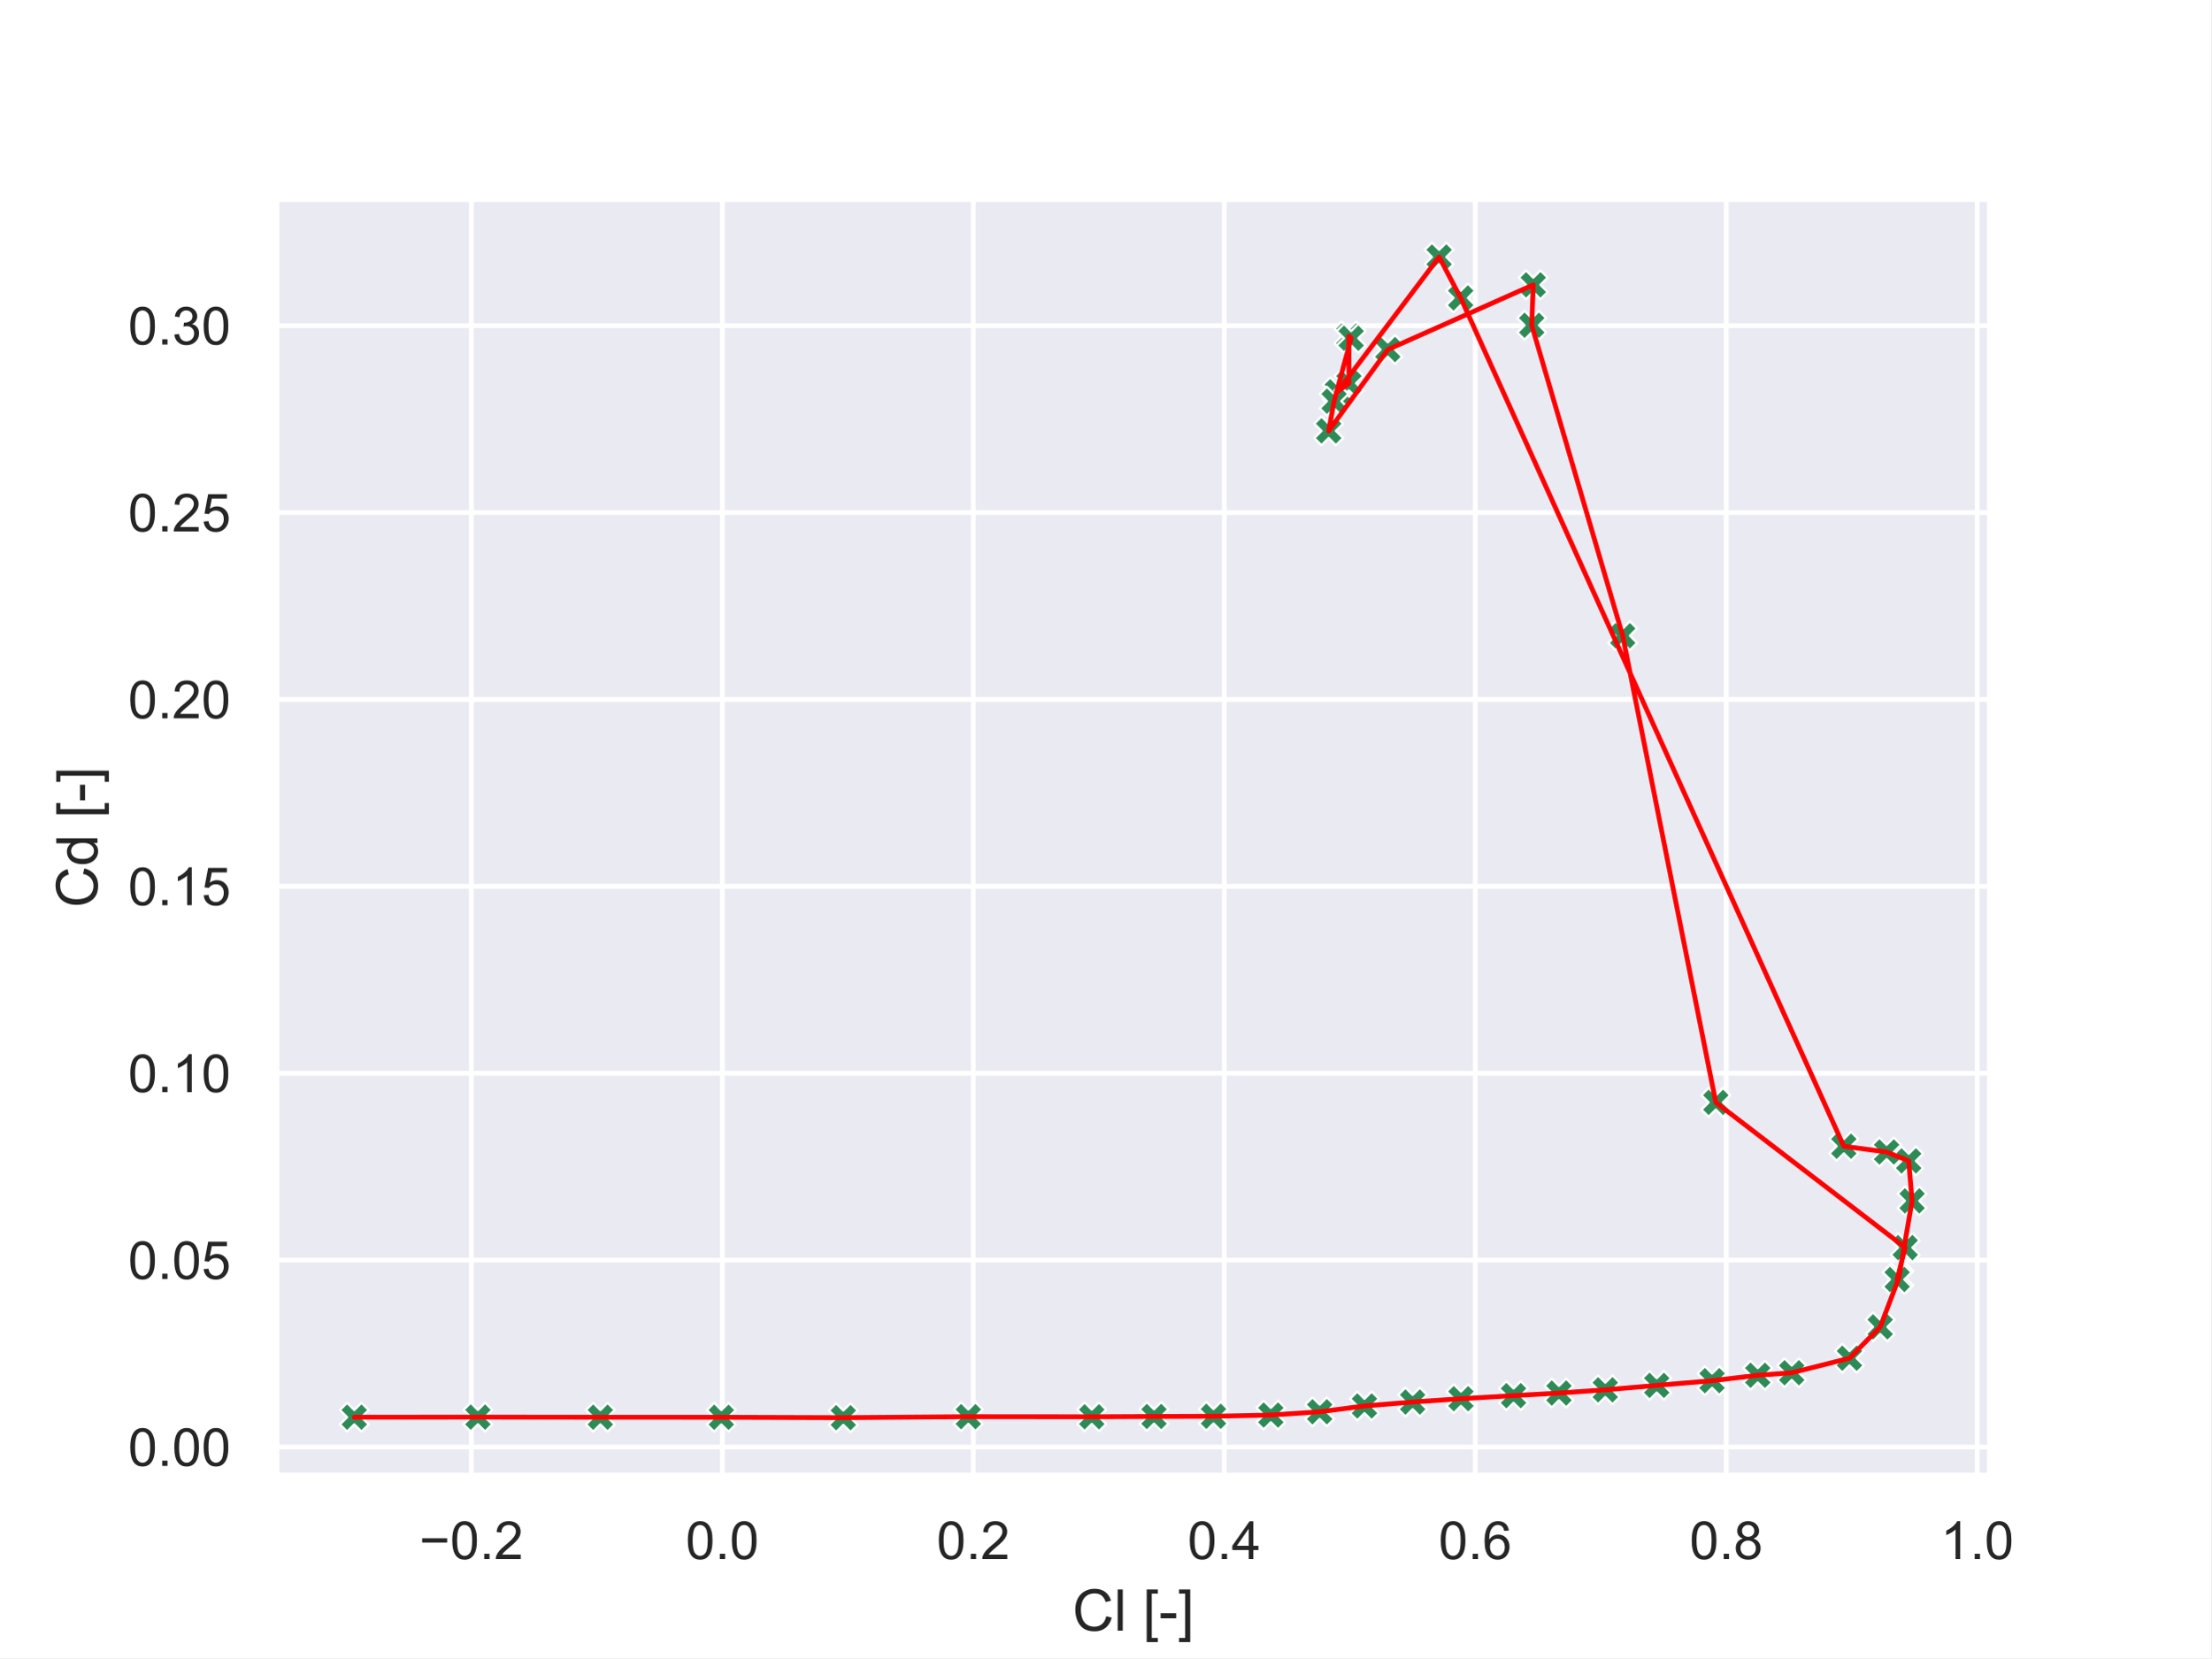
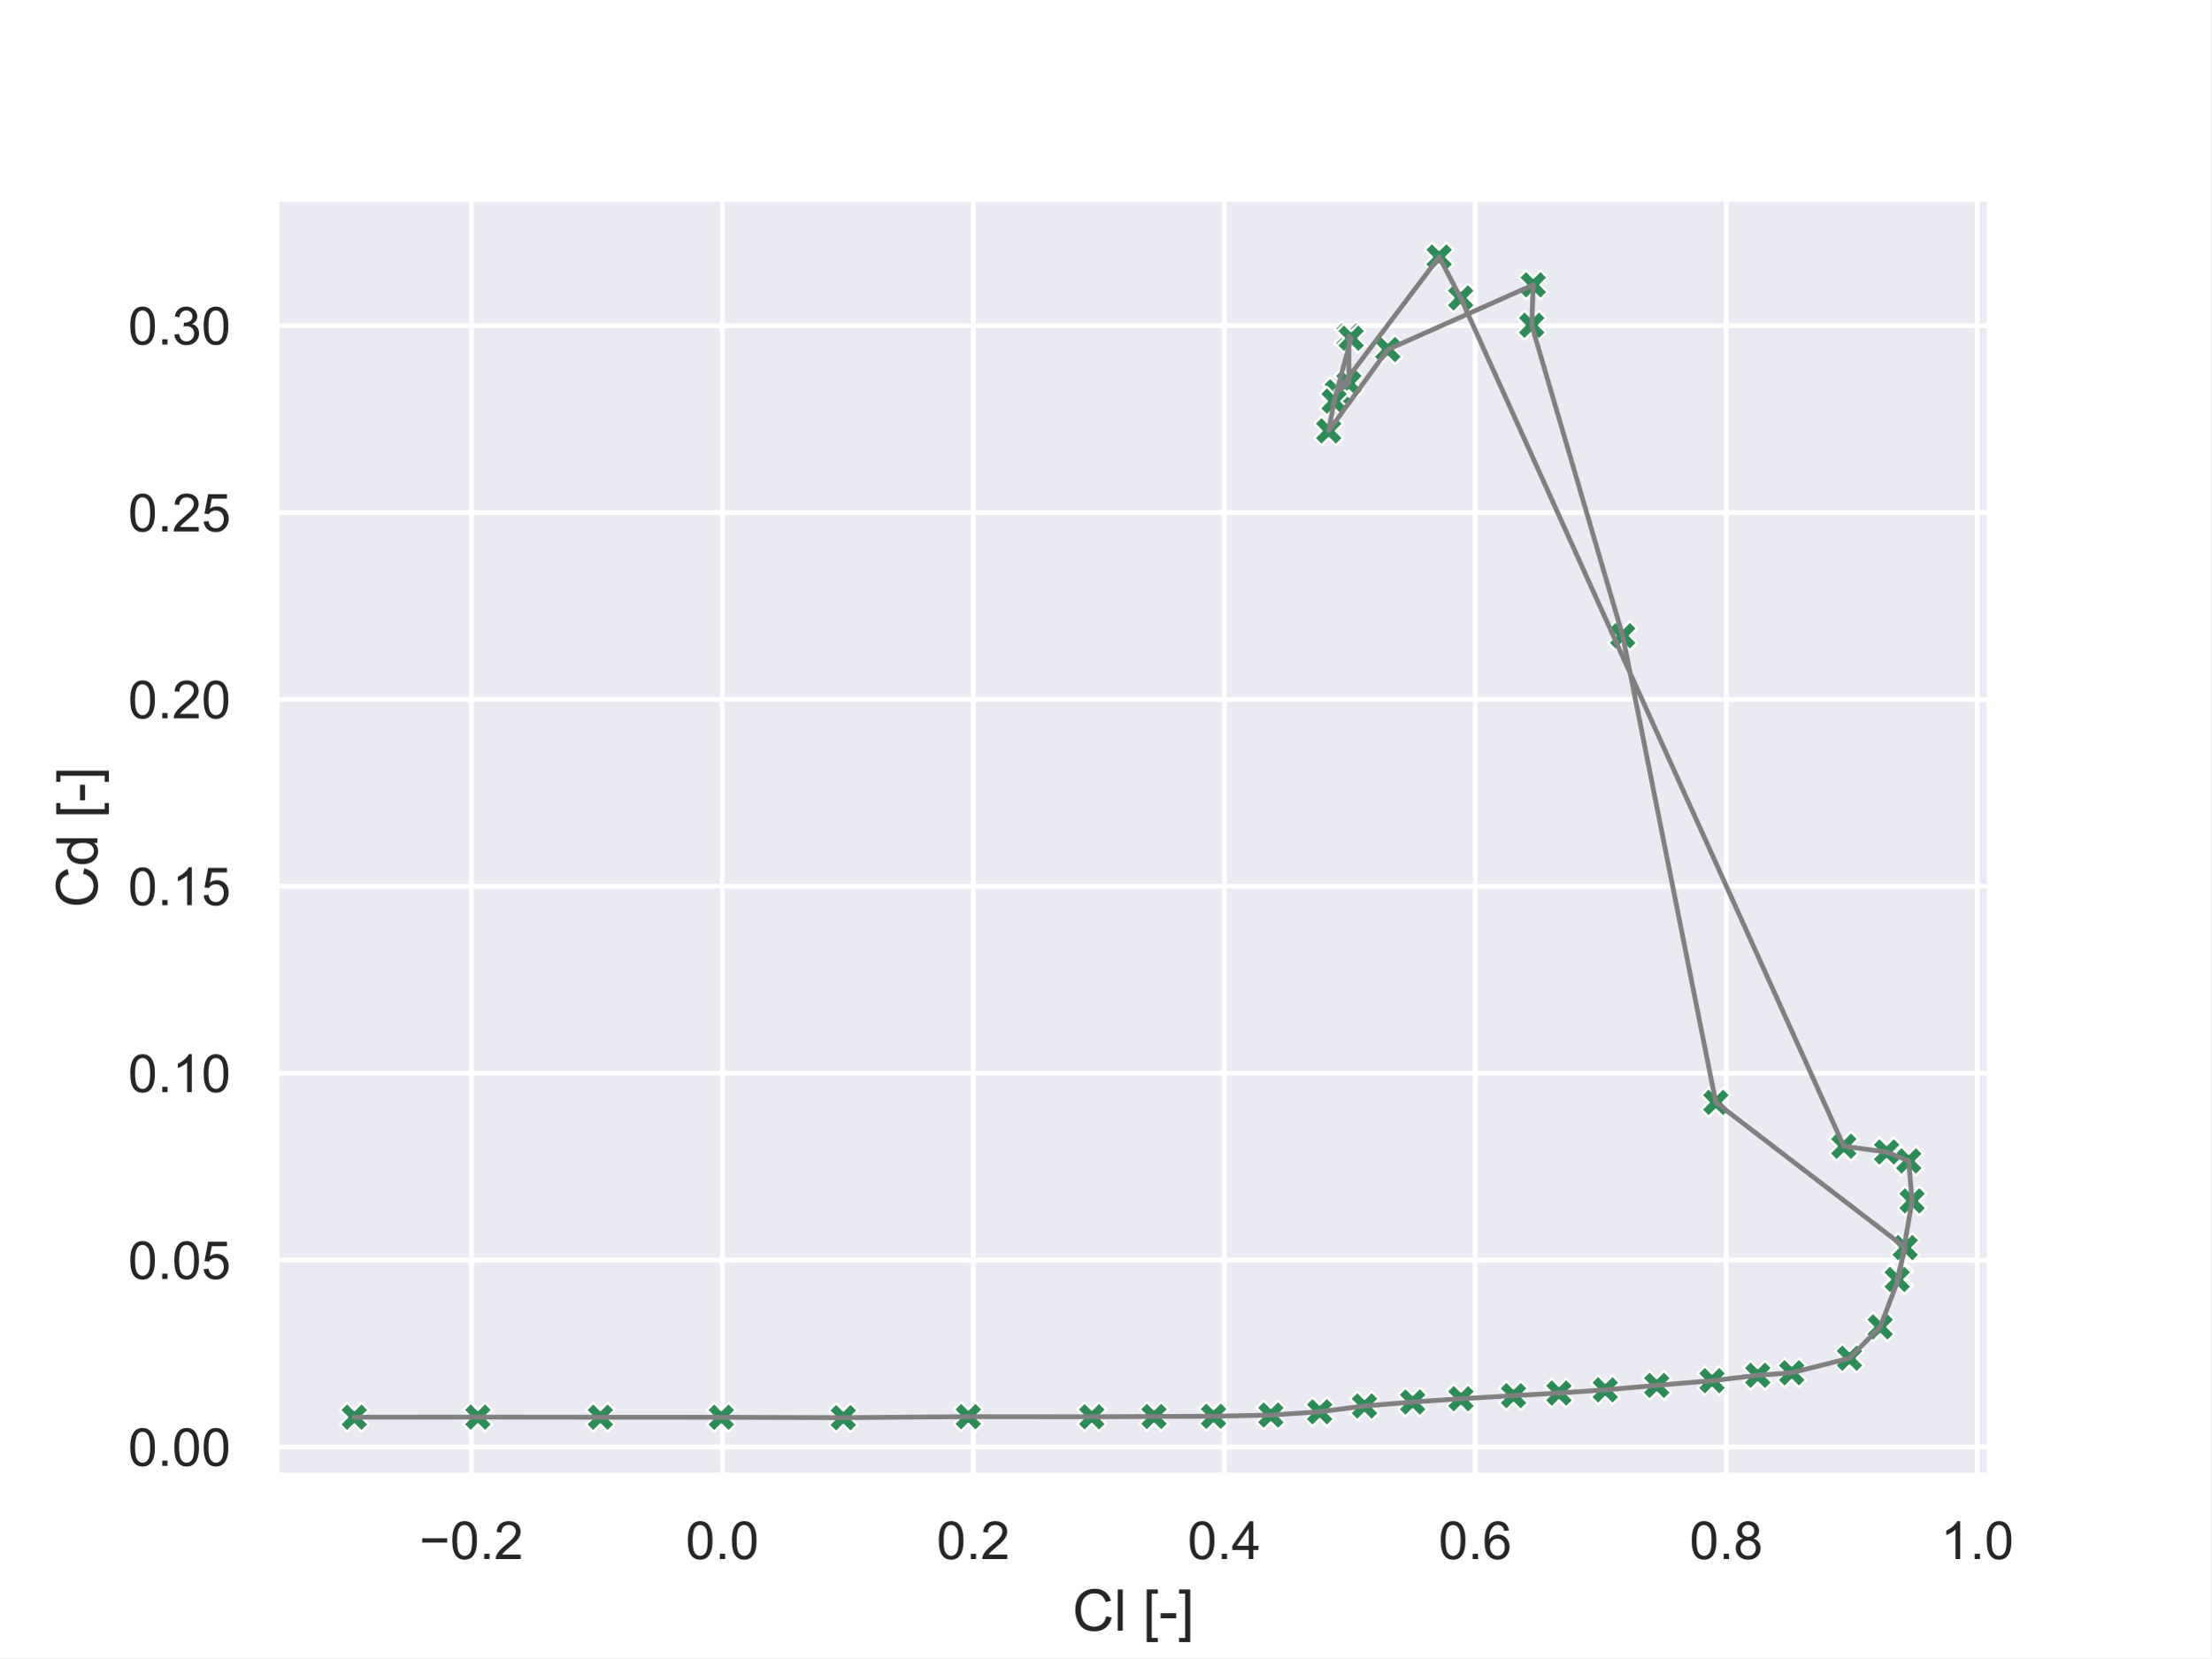
<svg xmlns="http://www.w3.org/2000/svg" xmlns:xlink="http://www.w3.org/1999/xlink" width="460.8pt" height="345.6pt" viewBox="0 0 460.8 345.6" version="1.1">
  <defs>
    <style type="text/css">*{stroke-linejoin: round; stroke-linecap: butt}</style>
  </defs>
  <g id="figure_1">
    <g id="patch_1">
      <path d="M 0 345.6  L 460.8 345.6  L 460.8 0  L 0 0  z " style="fill: #ffffff" />
    </g>
    <g id="axes_1">
      <g id="patch_2">
        <path d="M 57.6 307.584  L 414.72 307.584  L 414.72 41.472  L 57.6 41.472  z " style="fill: #eaeaf2" />
      </g>
      <g id="matplotlib.axis_1">
        <g id="xtick_1">
          <g id="line2d_1">
-             <path d="M 98.233 307.584  L 98.233 41.472  " clip-path="url(#pb6bf87d609)" style="fill: none; stroke: #ffffff; stroke-linecap: round" />
+             <path d="M 98.233 307.584  L 98.233 41.472  " clip-path="url(#p654fdeeaa8)" style="fill: none; stroke: #ffffff; stroke-linecap: round" />
          </g>
          <g id="text_1">
            <g style="fill: #262626" transform="translate(87.37547 324.9576) scale(0.11 -0.11)">
              <defs>
                <path id="ArialMT-2212" d="M 3381 1997  L 356 1997  L 356 2522  L 3381 2522  L 3381 1997  z " transform="scale(0.015625)" />
                <path id="ArialMT-30" d="M 266 2259  Q 266 3072 433 3567  Q 600 4063 929 4331  Q 1259 4600 1759 4600  Q 2128 4600 2406 4451  Q 2684 4303 2865 4023  Q 3047 3744 3150 3342  Q 3253 2941 3253 2259  Q 3253 1453 3087 958  Q 2922 463 2592 192  Q 2263 -78 1759 -78  Q 1097 -78 719 397  Q 266 969 266 2259  z M 844 2259  Q 844 1131 1108 757  Q 1372 384 1759 384  Q 2147 384 2411 759  Q 2675 1134 2675 2259  Q 2675 3391 2411 3762  Q 2147 4134 1753 4134  Q 1366 4134 1134 3806  Q 844 3388 844 2259  z " transform="scale(0.015625)" />
                <path id="ArialMT-2e" d="M 581 0  L 581 641  L 1222 641  L 1222 0  L 581 0  z " transform="scale(0.015625)" />
                <path id="ArialMT-32" d="M 3222 541  L 3222 0  L 194 0  Q 188 203 259 391  Q 375 700 629 1000  Q 884 1300 1366 1694  Q 2113 2306 2375 2664  Q 2638 3022 2638 3341  Q 2638 3675 2398 3904  Q 2159 4134 1775 4134  Q 1369 4134 1125 3890  Q 881 3647 878 3216  L 300 3275  Q 359 3922 746 4261  Q 1134 4600 1788 4600  Q 2447 4600 2831 4234  Q 3216 3869 3216 3328  Q 3216 3053 3103 2787  Q 2991 2522 2730 2228  Q 2469 1934 1863 1422  Q 1356 997 1212 845  Q 1069 694 975 541  L 3222 541  z " transform="scale(0.015625)" />
              </defs>
              <use xlink:href="#ArialMT-2212" />
              <use xlink:href="#ArialMT-30" x="58.398" />
              <use xlink:href="#ArialMT-2e" x="114.014" />
              <use xlink:href="#ArialMT-32" x="141.797" />
            </g>
          </g>
        </g>
        <g id="xtick_2">
          <g id="line2d_2">
-             <path d="M 150.537 307.584  L 150.537 41.472  " clip-path="url(#pb6bf87d609)" style="fill: none; stroke: #ffffff; stroke-linecap: round" />
+             <path d="M 150.537 307.584  L 150.537 41.472  " clip-path="url(#p654fdeeaa8)" style="fill: none; stroke: #ffffff; stroke-linecap: round" />
          </g>
          <g id="text_2">
            <g style="fill: #262626" transform="translate(142.8924 324.9576) scale(0.11 -0.11)">
              <use xlink:href="#ArialMT-30" />
              <use xlink:href="#ArialMT-2e" x="55.615" />
              <use xlink:href="#ArialMT-30" x="83.398" />
            </g>
          </g>
        </g>
        <g id="xtick_3">
          <g id="line2d_3">
-             <path d="M 202.842 307.584  L 202.842 41.472  " clip-path="url(#pb6bf87d609)" style="fill: none; stroke: #ffffff; stroke-linecap: round" />
+             <path d="M 202.842 307.584  L 202.842 41.472  " clip-path="url(#p654fdeeaa8)" style="fill: none; stroke: #ffffff; stroke-linecap: round" />
          </g>
          <g id="text_3">
            <g style="fill: #262626" transform="translate(195.197 324.9576) scale(0.11 -0.11)">
              <use xlink:href="#ArialMT-30" />
              <use xlink:href="#ArialMT-2e" x="55.615" />
              <use xlink:href="#ArialMT-32" x="83.398" />
            </g>
          </g>
        </g>
        <g id="xtick_4">
          <g id="line2d_4">
-             <path d="M 255.147 307.584  L 255.147 41.472  " clip-path="url(#pb6bf87d609)" style="fill: none; stroke: #ffffff; stroke-linecap: round" />
+             <path d="M 255.147 307.584  L 255.147 41.472  " clip-path="url(#p654fdeeaa8)" style="fill: none; stroke: #ffffff; stroke-linecap: round" />
          </g>
          <g id="text_4">
            <g style="fill: #262626" transform="translate(247.5016 324.9576) scale(0.11 -0.11)">
              <defs>
                <path id="ArialMT-34" d="M 2069 0  L 2069 1097  L 81 1097  L 81 1613  L 2172 4581  L 2631 4581  L 2631 1613  L 3250 1613  L 3250 1097  L 2631 1097  L 2631 0  L 2069 0  z M 2069 1613  L 2069 3678  L 634 1613  L 2069 1613  z " transform="scale(0.015625)" />
              </defs>
              <use xlink:href="#ArialMT-30" />
              <use xlink:href="#ArialMT-2e" x="55.615" />
              <use xlink:href="#ArialMT-34" x="83.398" />
            </g>
          </g>
        </g>
        <g id="xtick_5">
          <g id="line2d_5">
-             <path d="M 307.451 307.584  L 307.451 41.472  " clip-path="url(#pb6bf87d609)" style="fill: none; stroke: #ffffff; stroke-linecap: round" />
+             <path d="M 307.451 307.584  L 307.451 41.472  " clip-path="url(#p654fdeeaa8)" style="fill: none; stroke: #ffffff; stroke-linecap: round" />
          </g>
          <g id="text_5">
            <g style="fill: #262626" transform="translate(299.8061 324.9576) scale(0.11 -0.11)">
              <defs>
                <path id="ArialMT-36" d="M 3184 3459  L 2625 3416  Q 2550 3747 2413 3897  Q 2184 4138 1850 4138  Q 1581 4138 1378 3988  Q 1113 3794 959 3422  Q 806 3050 800 2363  Q 1003 2672 1297 2822  Q 1591 2972 1913 2972  Q 2475 2972 2870 2558  Q 3266 2144 3266 1488  Q 3266 1056 3080 686  Q 2894 316 2569 119  Q 2244 -78 1831 -78  Q 1128 -78 684 439  Q 241 956 241 2144  Q 241 3472 731 4075  Q 1159 4600 1884 4600  Q 2425 4600 2770 4297  Q 3116 3994 3184 3459  z M 888 1484  Q 888 1194 1011 928  Q 1134 663 1356 523  Q 1578 384 1822 384  Q 2178 384 2434 671  Q 2691 959 2691 1453  Q 2691 1928 2437 2201  Q 2184 2475 1800 2475  Q 1419 2475 1153 2201  Q 888 1928 888 1484  z " transform="scale(0.015625)" />
              </defs>
              <use xlink:href="#ArialMT-30" />
              <use xlink:href="#ArialMT-2e" x="55.615" />
              <use xlink:href="#ArialMT-36" x="83.398" />
            </g>
          </g>
        </g>
        <g id="xtick_6">
          <g id="line2d_6">
-             <path d="M 359.756 307.584  L 359.756 41.472  " clip-path="url(#pb6bf87d609)" style="fill: none; stroke: #ffffff; stroke-linecap: round" />
+             <path d="M 359.756 307.584  L 359.756 41.472  " clip-path="url(#p654fdeeaa8)" style="fill: none; stroke: #ffffff; stroke-linecap: round" />
          </g>
          <g id="text_6">
            <g style="fill: #262626" transform="translate(352.1107 324.9576) scale(0.11 -0.11)">
              <defs>
                <path id="ArialMT-38" d="M 1131 2484  Q 781 2613 612 2850  Q 444 3088 444 3419  Q 444 3919 803 4259  Q 1163 4600 1759 4600  Q 2359 4600 2725 4251  Q 3091 3903 3091 3403  Q 3091 3084 2923 2848  Q 2756 2613 2416 2484  Q 2838 2347 3058 2040  Q 3278 1734 3278 1309  Q 3278 722 2862 322  Q 2447 -78 1769 -78  Q 1091 -78 675 323  Q 259 725 259 1325  Q 259 1772 486 2073  Q 713 2375 1131 2484  z M 1019 3438  Q 1019 3113 1228 2906  Q 1438 2700 1772 2700  Q 2097 2700 2305 2904  Q 2513 3109 2513 3406  Q 2513 3716 2298 3927  Q 2084 4138 1766 4138  Q 1444 4138 1231 3931  Q 1019 3725 1019 3438  z M 838 1322  Q 838 1081 952 856  Q 1066 631 1291 507  Q 1516 384 1775 384  Q 2178 384 2440 643  Q 2703 903 2703 1303  Q 2703 1709 2433 1975  Q 2163 2241 1756 2241  Q 1359 2241 1098 1978  Q 838 1716 838 1322  z " transform="scale(0.015625)" />
              </defs>
              <use xlink:href="#ArialMT-30" />
              <use xlink:href="#ArialMT-2e" x="55.615" />
              <use xlink:href="#ArialMT-38" x="83.398" />
            </g>
          </g>
        </g>
        <g id="xtick_7">
          <g id="line2d_7">
-             <path d="M 412.06 307.584  L 412.06 41.472  " clip-path="url(#pb6bf87d609)" style="fill: none; stroke: #ffffff; stroke-linecap: round" />
+             <path d="M 412.06 307.584  L 412.06 41.472  " clip-path="url(#p654fdeeaa8)" style="fill: none; stroke: #ffffff; stroke-linecap: round" />
          </g>
          <g id="text_7">
            <g style="fill: #262626" transform="translate(404.4153 324.9576) scale(0.11 -0.11)">
              <defs>
                <path id="ArialMT-31" d="M 2384 0  L 1822 0  L 1822 3584  Q 1619 3391 1289 3197  Q 959 3003 697 2906  L 697 3450  Q 1169 3672 1522 3987  Q 1875 4303 2022 4600  L 2384 4600  L 2384 0  z " transform="scale(0.015625)" />
              </defs>
              <use xlink:href="#ArialMT-31" />
              <use xlink:href="#ArialMT-2e" x="55.615" />
              <use xlink:href="#ArialMT-30" x="83.398" />
            </g>
          </g>
        </g>
        <g id="text_8">
          <g style="fill: #262626" transform="translate(223.4953 339.8795) scale(0.12 -0.12)">
            <defs>
              <path id="ArialMT-43" d="M 3763 1606  L 4369 1453  Q 4178 706 3683 314  Q 3188 -78 2472 -78  Q 1731 -78 1267 223  Q 803 525 561 1097  Q 319 1669 319 2325  Q 319 3041 592 3573  Q 866 4106 1370 4382  Q 1875 4659 2481 4659  Q 3169 4659 3637 4309  Q 4106 3959 4291 3325  L 3694 3184  Q 3534 3684 3231 3912  Q 2928 4141 2469 4141  Q 1941 4141 1586 3887  Q 1231 3634 1087 3207  Q 944 2781 944 2328  Q 944 1744 1114 1308  Q 1284 872 1643 656  Q 2003 441 2422 441  Q 2931 441 3284 734  Q 3638 1028 3763 1606  z " transform="scale(0.015625)" />
              <path id="ArialMT-6c" d="M 409 0  L 409 4581  L 972 4581  L 972 0  L 409 0  z " transform="scale(0.015625)" />
              <path id="ArialMT-20" transform="scale(0.015625)" />
              <path id="ArialMT-5b" d="M 434 -1272  L 434 4581  L 1675 4581  L 1675 4116  L 997 4116  L 997 -806  L 1675 -806  L 1675 -1272  L 434 -1272  z " transform="scale(0.015625)" />
              <path id="ArialMT-2d" d="M 203 1375  L 203 1941  L 1931 1941  L 1931 1375  L 203 1375  z " transform="scale(0.015625)" />
              <path id="ArialMT-5d" d="M 1363 -1272  L 122 -1272  L 122 -806  L 800 -806  L 800 4116  L 122 4116  L 122 4581  L 1363 4581  L 1363 -1272  z " transform="scale(0.015625)" />
            </defs>
            <use xlink:href="#ArialMT-43" />
            <use xlink:href="#ArialMT-6c" x="72.217" />
            <use xlink:href="#ArialMT-20" x="94.434" />
            <use xlink:href="#ArialMT-5b" x="122.217" />
            <use xlink:href="#ArialMT-2d" x="150" />
            <use xlink:href="#ArialMT-5d" x="183.301" />
          </g>
        </g>
      </g>
      <g id="matplotlib.axis_2">
        <g id="ytick_1">
          <g id="line2d_8">
-             <path d="M 57.6 301.604  L 414.72 301.604  " clip-path="url(#pb6bf87d609)" style="fill: none; stroke: #ffffff; stroke-linecap: round" />
+             <path d="M 57.6 301.604  L 414.72 301.604  " clip-path="url(#p654fdeeaa8)" style="fill: none; stroke: #ffffff; stroke-linecap: round" />
          </g>
          <g id="text_9">
            <g style="fill: #262626" transform="translate(26.69297 305.5407) scale(0.11 -0.11)">
              <use xlink:href="#ArialMT-30" />
              <use xlink:href="#ArialMT-2e" x="55.615" />
              <use xlink:href="#ArialMT-30" x="83.398" />
              <use xlink:href="#ArialMT-30" x="139.014" />
            </g>
          </g>
        </g>
        <g id="ytick_2">
          <g id="line2d_9">
-             <path d="M 57.6 262.649  L 414.72 262.649  " clip-path="url(#pb6bf87d609)" style="fill: none; stroke: #ffffff; stroke-linecap: round" />
+             <path d="M 57.6 262.649  L 414.72 262.649  " clip-path="url(#p654fdeeaa8)" style="fill: none; stroke: #ffffff; stroke-linecap: round" />
          </g>
          <g id="text_10">
            <g style="fill: #262626" transform="translate(26.69297 266.5858) scale(0.11 -0.11)">
              <defs>
                <path id="ArialMT-35" d="M 266 1200  L 856 1250  Q 922 819 1161 601  Q 1400 384 1738 384  Q 2144 384 2425 690  Q 2706 997 2706 1503  Q 2706 1984 2436 2262  Q 2166 2541 1728 2541  Q 1456 2541 1237 2417  Q 1019 2294 894 2097  L 366 2166  L 809 4519  L 3088 4519  L 3088 3981  L 1259 3981  L 1013 2750  Q 1425 3038 1878 3038  Q 2478 3038 2890 2622  Q 3303 2206 3303 1553  Q 3303 931 2941 478  Q 2500 -78 1738 -78  Q 1113 -78 717 272  Q 322 622 266 1200  z " transform="scale(0.015625)" />
              </defs>
              <use xlink:href="#ArialMT-30" />
              <use xlink:href="#ArialMT-2e" x="55.615" />
              <use xlink:href="#ArialMT-30" x="83.398" />
              <use xlink:href="#ArialMT-35" x="139.014" />
            </g>
          </g>
        </g>
        <g id="ytick_3">
          <g id="line2d_10">
-             <path d="M 57.6 223.694  L 414.72 223.694  " clip-path="url(#pb6bf87d609)" style="fill: none; stroke: #ffffff; stroke-linecap: round" />
+             <path d="M 57.6 223.694  L 414.72 223.694  " clip-path="url(#p654fdeeaa8)" style="fill: none; stroke: #ffffff; stroke-linecap: round" />
          </g>
          <g id="text_11">
            <g style="fill: #262626" transform="translate(26.69297 227.6309) scale(0.11 -0.11)">
              <use xlink:href="#ArialMT-30" />
              <use xlink:href="#ArialMT-2e" x="55.615" />
              <use xlink:href="#ArialMT-31" x="83.398" />
              <use xlink:href="#ArialMT-30" x="139.014" />
            </g>
          </g>
        </g>
        <g id="ytick_4">
          <g id="line2d_11">
-             <path d="M 57.6 184.739  L 414.72 184.739  " clip-path="url(#pb6bf87d609)" style="fill: none; stroke: #ffffff; stroke-linecap: round" />
+             <path d="M 57.6 184.739  L 414.72 184.739  " clip-path="url(#p654fdeeaa8)" style="fill: none; stroke: #ffffff; stroke-linecap: round" />
          </g>
          <g id="text_12">
            <g style="fill: #262626" transform="translate(26.69297 188.676) scale(0.11 -0.11)">
              <use xlink:href="#ArialMT-30" />
              <use xlink:href="#ArialMT-2e" x="55.615" />
              <use xlink:href="#ArialMT-31" x="83.398" />
              <use xlink:href="#ArialMT-35" x="139.014" />
            </g>
          </g>
        </g>
        <g id="ytick_5">
          <g id="line2d_12">
-             <path d="M 57.6 145.784  L 414.72 145.784  " clip-path="url(#pb6bf87d609)" style="fill: none; stroke: #ffffff; stroke-linecap: round" />
+             <path d="M 57.6 145.784  L 414.72 145.784  " clip-path="url(#p654fdeeaa8)" style="fill: none; stroke: #ffffff; stroke-linecap: round" />
          </g>
          <g id="text_13">
            <g style="fill: #262626" transform="translate(26.69297 149.7212) scale(0.11 -0.11)">
              <use xlink:href="#ArialMT-30" />
              <use xlink:href="#ArialMT-2e" x="55.615" />
              <use xlink:href="#ArialMT-32" x="83.398" />
              <use xlink:href="#ArialMT-30" x="139.014" />
            </g>
          </g>
        </g>
        <g id="ytick_6">
          <g id="line2d_13">
-             <path d="M 57.6 106.829  L 414.72 106.829  " clip-path="url(#pb6bf87d609)" style="fill: none; stroke: #ffffff; stroke-linecap: round" />
+             <path d="M 57.6 106.829  L 414.72 106.829  " clip-path="url(#p654fdeeaa8)" style="fill: none; stroke: #ffffff; stroke-linecap: round" />
          </g>
          <g id="text_14">
            <g style="fill: #262626" transform="translate(26.69297 110.7663) scale(0.11 -0.11)">
              <use xlink:href="#ArialMT-30" />
              <use xlink:href="#ArialMT-2e" x="55.615" />
              <use xlink:href="#ArialMT-32" x="83.398" />
              <use xlink:href="#ArialMT-35" x="139.014" />
            </g>
          </g>
        </g>
        <g id="ytick_7">
          <g id="line2d_14">
-             <path d="M 57.6 67.875  L 414.72 67.875  " clip-path="url(#pb6bf87d609)" style="fill: none; stroke: #ffffff; stroke-linecap: round" />
+             <path d="M 57.6 67.875  L 414.72 67.875  " clip-path="url(#p654fdeeaa8)" style="fill: none; stroke: #ffffff; stroke-linecap: round" />
          </g>
          <g id="text_15">
            <g style="fill: #262626" transform="translate(26.69297 71.81137) scale(0.11 -0.11)">
              <defs>
                <path id="ArialMT-33" d="M 269 1209  L 831 1284  Q 928 806 1161 595  Q 1394 384 1728 384  Q 2125 384 2398 659  Q 2672 934 2672 1341  Q 2672 1728 2419 1979  Q 2166 2231 1775 2231  Q 1616 2231 1378 2169  L 1441 2663  Q 1497 2656 1531 2656  Q 1891 2656 2178 2843  Q 2466 3031 2466 3422  Q 2466 3731 2256 3934  Q 2047 4138 1716 4138  Q 1388 4138 1169 3931  Q 950 3725 888 3313  L 325 3413  Q 428 3978 793 4289  Q 1159 4600 1703 4600  Q 2078 4600 2393 4439  Q 2709 4278 2876 4000  Q 3044 3722 3044 3409  Q 3044 3113 2884 2869  Q 2725 2625 2413 2481  Q 2819 2388 3044 2092  Q 3269 1797 3269 1353  Q 3269 753 2831 336  Q 2394 -81 1725 -81  Q 1122 -81 723 278  Q 325 638 269 1209  z " transform="scale(0.015625)" />
              </defs>
              <use xlink:href="#ArialMT-30" />
              <use xlink:href="#ArialMT-2e" x="55.615" />
              <use xlink:href="#ArialMT-33" x="83.398" />
              <use xlink:href="#ArialMT-30" x="139.014" />
            </g>
          </g>
        </g>
        <g id="text_16">
          <g style="fill: #262626" transform="translate(20.30797 189.1961) rotate(-90) scale(0.12 -0.12)">
            <defs>
              <path id="ArialMT-64" d="M 2575 0  L 2575 419  Q 2259 -75 1647 -75  Q 1250 -75 917 144  Q 584 363 401 755  Q 219 1147 219 1656  Q 219 2153 384 2558  Q 550 2963 881 3178  Q 1213 3394 1622 3394  Q 1922 3394 2156 3267  Q 2391 3141 2538 2938  L 2538 4581  L 3097 4581  L 3097 0  L 2575 0  z M 797 1656  Q 797 1019 1065 703  Q 1334 388 1700 388  Q 2069 388 2326 689  Q 2584 991 2584 1609  Q 2584 2291 2321 2609  Q 2059 2928 1675 2928  Q 1300 2928 1048 2622  Q 797 2316 797 1656  z " transform="scale(0.015625)" />
            </defs>
            <use xlink:href="#ArialMT-43" />
            <use xlink:href="#ArialMT-64" x="72.217" />
            <use xlink:href="#ArialMT-20" x="127.832" />
            <use xlink:href="#ArialMT-5b" x="155.615" />
            <use xlink:href="#ArialMT-2d" x="183.398" />
            <use xlink:href="#ArialMT-5d" x="216.699" />
          </g>
        </g>
      </g>
      <g id="PathCollection_1">
        <defs>
-           <path id="mef8cb2cd8a" d="M -1.5 3  L 0 1.5  L 1.5 3  L 3 1.5  L 1.5 0  L 3 -1.5  L 1.5 -3  L 0 -1.5  L -1.5 -3  L -3 -1.5  L -1.5 0  L -3 1.5  z " style="stroke: #ffffff; stroke-width: 0.48" />
+           <path id="m6d08c1a1da" d="M -1.5 3  L 0 1.5  L 1.5 3  L 3 1.5  L 1.5 0  L 3 -1.5  L 1.5 -3  L 0 -1.5  L -1.5 -3  L -3 -1.5  L -1.5 0  L -3 1.5  z " style="stroke: #ffffff; stroke-width: 0.48" />
        </defs>
-         <g clip-path="url(#pb6bf87d609)">
-           <use xlink:href="#mef8cb2cd8a" x="73.833" y="295.39" style="fill: #2e8b57; stroke: #ffffff; stroke-width: 0.48" />
-           <use xlink:href="#mef8cb2cd8a" x="99.593" y="295.373" style="fill: #2e8b57; stroke: #ffffff; stroke-width: 0.48" />
-           <use xlink:href="#mef8cb2cd8a" x="125.117" y="295.394" style="fill: #2e8b57; stroke: #ffffff; stroke-width: 0.48" />
-           <use xlink:href="#mef8cb2cd8a" x="150.328" y="295.405" style="fill: #2e8b57; stroke: #ffffff; stroke-width: 0.48" />
-           <use xlink:href="#mef8cb2cd8a" x="175.748" y="295.488" style="fill: #2e8b57; stroke: #ffffff; stroke-width: 0.48" />
-           <use xlink:href="#mef8cb2cd8a" x="201.796" y="295.279" style="fill: #2e8b57; stroke: #ffffff; stroke-width: 0.48" />
-           <use xlink:href="#mef8cb2cd8a" x="227.53" y="295.301" style="fill: #2e8b57; stroke: #ffffff; stroke-width: 0.48" />
-           <use xlink:href="#mef8cb2cd8a" x="240.501" y="295.239" style="fill: #2e8b57; stroke: #ffffff; stroke-width: 0.48" />
-           <use xlink:href="#mef8cb2cd8a" x="252.897" y="295.196" style="fill: #2e8b57; stroke: #ffffff; stroke-width: 0.48" />
-           <use xlink:href="#mef8cb2cd8a" x="264.849" y="294.946" style="fill: #2e8b57; stroke: #ffffff; stroke-width: 0.48" />
-           <use xlink:href="#mef8cb2cd8a" x="275.022" y="294.26" style="fill: #2e8b57; stroke: #ffffff; stroke-width: 0.48" />
-           <use xlink:href="#mef8cb2cd8a" x="284.359" y="293.049" style="fill: #2e8b57; stroke: #ffffff; stroke-width: 0.48" />
-           <use xlink:href="#mef8cb2cd8a" x="294.401" y="292.227" style="fill: #2e8b57; stroke: #ffffff; stroke-width: 0.48" />
-           <use xlink:href="#mef8cb2cd8a" x="304.47" y="291.538" style="fill: #2e8b57; stroke: #ffffff; stroke-width: 0.48" />
-           <use xlink:href="#mef8cb2cd8a" x="315.428" y="290.896" style="fill: #2e8b57; stroke: #ffffff; stroke-width: 0.48" />
-           <use xlink:href="#mef8cb2cd8a" x="324.895" y="290.355" style="fill: #2e8b57; stroke: #ffffff; stroke-width: 0.48" />
-           <use xlink:href="#mef8cb2cd8a" x="334.545" y="289.685" style="fill: #2e8b57; stroke: #ffffff; stroke-width: 0.48" />
-           <use xlink:href="#mef8cb2cd8a" x="345.267" y="288.758" style="fill: #2e8b57; stroke: #ffffff; stroke-width: 0.48" />
-           <use xlink:href="#mef8cb2cd8a" x="356.801" y="287.78" style="fill: #2e8b57; stroke: #ffffff; stroke-width: 0.48" />
-           <use xlink:href="#mef8cb2cd8a" x="366.32" y="286.651" style="fill: #2e8b57; stroke: #ffffff; stroke-width: 0.48" />
-           <use xlink:href="#mef8cb2cd8a" x="373.407" y="286.126" style="fill: #2e8b57; stroke: #ffffff; stroke-width: 0.48" />
-           <use xlink:href="#mef8cb2cd8a" x="385.437" y="283.096" style="fill: #2e8b57; stroke: #ffffff; stroke-width: 0.48" />
-           <use xlink:href="#mef8cb2cd8a" x="391.845" y="276.565" style="fill: #2e8b57; stroke: #ffffff; stroke-width: 0.48" />
-           <use xlink:href="#mef8cb2cd8a" x="395.715" y="266.408" style="fill: #2e8b57; stroke: #ffffff; stroke-width: 0.48" />
-           <use xlink:href="#mef8cb2cd8a" x="398.487" y="250.305" style="fill: #2e8b57; stroke: #ffffff; stroke-width: 0.48" />
-           <use xlink:href="#mef8cb2cd8a" x="397.781" y="241.973" style="fill: #2e8b57; stroke: #ffffff; stroke-width: 0.48" />
-           <use xlink:href="#mef8cb2cd8a" x="393.178" y="240.113" style="fill: #2e8b57; stroke: #ffffff; stroke-width: 0.48" />
-           <use xlink:href="#mef8cb2cd8a" x="384.26" y="238.917" style="fill: #2e8b57; stroke: #ffffff; stroke-width: 0.48" />
-           <use xlink:href="#mef8cb2cd8a" x="304.417" y="62.096" style="fill: #2e8b57; stroke: #ffffff; stroke-width: 0.48" />
-           <use xlink:href="#mef8cb2cd8a" x="299.919" y="53.568" style="fill: #2e8b57; stroke: #ffffff; stroke-width: 0.48" />
-           <use xlink:href="#mef8cb2cd8a" x="278.71" y="81.668" style="fill: #2e8b57; stroke: #ffffff; stroke-width: 0.48" />
-           <use xlink:href="#mef8cb2cd8a" x="281.116" y="79.873" style="fill: #2e8b57; stroke: #ffffff; stroke-width: 0.48" />
-           <use xlink:href="#mef8cb2cd8a" x="281.116" y="70.044" style="fill: #2e8b57; stroke: #ffffff; stroke-width: 0.48" />
-           <use xlink:href="#mef8cb2cd8a" x="281.587" y="70.502" style="fill: #2e8b57; stroke: #ffffff; stroke-width: 0.48" />
-           <use xlink:href="#mef8cb2cd8a" x="278.03" y="83.618" style="fill: #2e8b57; stroke: #ffffff; stroke-width: 0.48" />
-           <use xlink:href="#mef8cb2cd8a" x="276.905" y="89.805" style="fill: #2e8b57; stroke: #ffffff; stroke-width: 0.48" />
-           <use xlink:href="#mef8cb2cd8a" x="289.223" y="72.857" style="fill: #2e8b57; stroke: #ffffff; stroke-width: 0.48" />
-           <use xlink:href="#mef8cb2cd8a" x="319.534" y="59.366" style="fill: #2e8b57; stroke: #ffffff; stroke-width: 0.48" />
-           <use xlink:href="#mef8cb2cd8a" x="319.22" y="67.79" style="fill: #2e8b57; stroke: #ffffff; stroke-width: 0.48" />
-           <use xlink:href="#mef8cb2cd8a" x="338.18" y="132.5" style="fill: #2e8b57; stroke: #ffffff; stroke-width: 0.48" />
-           <use xlink:href="#mef8cb2cd8a" x="357.585" y="229.775" style="fill: #2e8b57; stroke: #ffffff; stroke-width: 0.48" />
-           <use xlink:href="#mef8cb2cd8a" x="397.049" y="260.035" style="fill: #2e8b57; stroke: #ffffff; stroke-width: 0.48" />
-           <use xlink:href="#mef8cb2cd8a" x="395.375" y="266.682" style="fill: #2e8b57; stroke: #ffffff; stroke-width: 0.48" />
+         <g clip-path="url(#p654fdeeaa8)">
+           <use xlink:href="#m6d08c1a1da" x="73.833" y="295.39" style="fill: #2e8b57; stroke: #ffffff; stroke-width: 0.48" />
+           <use xlink:href="#m6d08c1a1da" x="99.593" y="295.373" style="fill: #2e8b57; stroke: #ffffff; stroke-width: 0.48" />
+           <use xlink:href="#m6d08c1a1da" x="125.117" y="295.394" style="fill: #2e8b57; stroke: #ffffff; stroke-width: 0.48" />
+           <use xlink:href="#m6d08c1a1da" x="150.328" y="295.405" style="fill: #2e8b57; stroke: #ffffff; stroke-width: 0.48" />
+           <use xlink:href="#m6d08c1a1da" x="175.748" y="295.488" style="fill: #2e8b57; stroke: #ffffff; stroke-width: 0.48" />
+           <use xlink:href="#m6d08c1a1da" x="201.796" y="295.279" style="fill: #2e8b57; stroke: #ffffff; stroke-width: 0.48" />
+           <use xlink:href="#m6d08c1a1da" x="227.53" y="295.301" style="fill: #2e8b57; stroke: #ffffff; stroke-width: 0.48" />
+           <use xlink:href="#m6d08c1a1da" x="240.501" y="295.239" style="fill: #2e8b57; stroke: #ffffff; stroke-width: 0.48" />
+           <use xlink:href="#m6d08c1a1da" x="252.897" y="295.196" style="fill: #2e8b57; stroke: #ffffff; stroke-width: 0.48" />
+           <use xlink:href="#m6d08c1a1da" x="264.849" y="294.946" style="fill: #2e8b57; stroke: #ffffff; stroke-width: 0.48" />
+           <use xlink:href="#m6d08c1a1da" x="275.022" y="294.26" style="fill: #2e8b57; stroke: #ffffff; stroke-width: 0.48" />
+           <use xlink:href="#m6d08c1a1da" x="284.359" y="293.049" style="fill: #2e8b57; stroke: #ffffff; stroke-width: 0.48" />
+           <use xlink:href="#m6d08c1a1da" x="294.401" y="292.227" style="fill: #2e8b57; stroke: #ffffff; stroke-width: 0.48" />
+           <use xlink:href="#m6d08c1a1da" x="304.47" y="291.538" style="fill: #2e8b57; stroke: #ffffff; stroke-width: 0.48" />
+           <use xlink:href="#m6d08c1a1da" x="315.428" y="290.896" style="fill: #2e8b57; stroke: #ffffff; stroke-width: 0.48" />
+           <use xlink:href="#m6d08c1a1da" x="324.895" y="290.355" style="fill: #2e8b57; stroke: #ffffff; stroke-width: 0.48" />
+           <use xlink:href="#m6d08c1a1da" x="334.545" y="289.685" style="fill: #2e8b57; stroke: #ffffff; stroke-width: 0.48" />
+           <use xlink:href="#m6d08c1a1da" x="345.267" y="288.758" style="fill: #2e8b57; stroke: #ffffff; stroke-width: 0.48" />
+           <use xlink:href="#m6d08c1a1da" x="356.801" y="287.78" style="fill: #2e8b57; stroke: #ffffff; stroke-width: 0.48" />
+           <use xlink:href="#m6d08c1a1da" x="366.32" y="286.651" style="fill: #2e8b57; stroke: #ffffff; stroke-width: 0.48" />
+           <use xlink:href="#m6d08c1a1da" x="373.407" y="286.126" style="fill: #2e8b57; stroke: #ffffff; stroke-width: 0.48" />
+           <use xlink:href="#m6d08c1a1da" x="385.437" y="283.096" style="fill: #2e8b57; stroke: #ffffff; stroke-width: 0.48" />
+           <use xlink:href="#m6d08c1a1da" x="391.845" y="276.565" style="fill: #2e8b57; stroke: #ffffff; stroke-width: 0.48" />
+           <use xlink:href="#m6d08c1a1da" x="395.715" y="266.408" style="fill: #2e8b57; stroke: #ffffff; stroke-width: 0.48" />
+           <use xlink:href="#m6d08c1a1da" x="398.487" y="250.305" style="fill: #2e8b57; stroke: #ffffff; stroke-width: 0.48" />
+           <use xlink:href="#m6d08c1a1da" x="397.781" y="241.973" style="fill: #2e8b57; stroke: #ffffff; stroke-width: 0.48" />
+           <use xlink:href="#m6d08c1a1da" x="393.178" y="240.113" style="fill: #2e8b57; stroke: #ffffff; stroke-width: 0.48" />
+           <use xlink:href="#m6d08c1a1da" x="384.26" y="238.917" style="fill: #2e8b57; stroke: #ffffff; stroke-width: 0.48" />
+           <use xlink:href="#m6d08c1a1da" x="304.417" y="62.096" style="fill: #2e8b57; stroke: #ffffff; stroke-width: 0.48" />
+           <use xlink:href="#m6d08c1a1da" x="299.919" y="53.568" style="fill: #2e8b57; stroke: #ffffff; stroke-width: 0.48" />
+           <use xlink:href="#m6d08c1a1da" x="278.71" y="81.668" style="fill: #2e8b57; stroke: #ffffff; stroke-width: 0.48" />
+           <use xlink:href="#m6d08c1a1da" x="281.116" y="79.873" style="fill: #2e8b57; stroke: #ffffff; stroke-width: 0.48" />
+           <use xlink:href="#m6d08c1a1da" x="281.116" y="70.044" style="fill: #2e8b57; stroke: #ffffff; stroke-width: 0.48" />
+           <use xlink:href="#m6d08c1a1da" x="281.587" y="70.502" style="fill: #2e8b57; stroke: #ffffff; stroke-width: 0.48" />
+           <use xlink:href="#m6d08c1a1da" x="278.03" y="83.618" style="fill: #2e8b57; stroke: #ffffff; stroke-width: 0.48" />
+           <use xlink:href="#m6d08c1a1da" x="276.905" y="89.805" style="fill: #2e8b57; stroke: #ffffff; stroke-width: 0.48" />
+           <use xlink:href="#m6d08c1a1da" x="289.223" y="72.857" style="fill: #2e8b57; stroke: #ffffff; stroke-width: 0.48" />
+           <use xlink:href="#m6d08c1a1da" x="319.534" y="59.366" style="fill: #2e8b57; stroke: #ffffff; stroke-width: 0.48" />
+           <use xlink:href="#m6d08c1a1da" x="319.22" y="67.79" style="fill: #2e8b57; stroke: #ffffff; stroke-width: 0.48" />
+           <use xlink:href="#m6d08c1a1da" x="338.18" y="132.5" style="fill: #2e8b57; stroke: #ffffff; stroke-width: 0.48" />
+           <use xlink:href="#m6d08c1a1da" x="357.585" y="229.775" style="fill: #2e8b57; stroke: #ffffff; stroke-width: 0.48" />
+           <use xlink:href="#m6d08c1a1da" x="397.049" y="260.035" style="fill: #2e8b57; stroke: #ffffff; stroke-width: 0.48" />
+           <use xlink:href="#m6d08c1a1da" x="395.375" y="266.682" style="fill: #2e8b57; stroke: #ffffff; stroke-width: 0.48" />
        </g>
      </g>
      <g id="line2d_15">
-         <path d="M 73.833 295.39  L 99.593 295.373  L 125.117 295.394  L 150.328 295.405  L 175.748 295.488  L 201.796 295.279  L 227.53 295.301  L 240.501 295.239  L 252.897 295.196  L 264.849 294.946  L 275.022 294.26  L 284.359 293.049  L 294.401 292.227  L 304.47 291.538  L 315.428 290.896  L 324.895 290.355  L 334.545 289.685  L 345.267 288.758  L 356.801 287.78  L 366.32 286.651  L 373.407 286.126  L 385.437 283.096  L 391.845 276.565  L 395.715 266.408  L 398.487 250.305  L 397.781 241.973  L 393.178 240.113  L 384.26 238.917  L 304.417 62.096  L 299.919 53.568  L 278.71 81.668  L 281.116 79.873  L 281.116 70.044  L 281.587 70.502  L 278.03 83.618  L 276.905 89.805  L 289.223 72.857  L 319.534 59.366  L 319.22 67.79  L 338.18 132.5  L 357.585 229.775  L 397.049 260.035  L 395.375 266.682  " clip-path="url(#pb6bf87d609)" style="fill: none; stroke: #ff0000; stroke-linecap: round" />
+         <path d="M 73.833 295.39  L 99.593 295.373  L 125.117 295.394  L 150.328 295.405  L 175.748 295.488  L 201.796 295.279  L 227.53 295.301  L 240.501 295.239  L 252.897 295.196  L 264.849 294.946  L 275.022 294.26  L 284.359 293.049  L 294.401 292.227  L 304.47 291.538  L 315.428 290.896  L 324.895 290.355  L 334.545 289.685  L 345.267 288.758  L 356.801 287.78  L 366.32 286.651  L 373.407 286.126  L 385.437 283.096  L 391.845 276.565  L 395.715 266.408  L 398.487 250.305  L 397.781 241.973  L 393.178 240.113  L 384.26 238.917  L 304.417 62.096  L 299.919 53.568  L 278.71 81.668  L 281.116 79.873  L 281.116 70.044  L 281.587 70.502  L 278.03 83.618  L 276.905 89.805  L 289.223 72.857  L 319.534 59.366  L 319.22 67.79  L 338.18 132.5  L 357.585 229.775  L 397.049 260.035  L 395.375 266.682  " clip-path="url(#p654fdeeaa8)" style="fill: none; stroke: #808080; stroke-linecap: round" />
      </g>
      <g id="patch_3">
        <path d="M 57.6 307.584  L 57.6 41.472  " style="fill: none; stroke: #ffffff; stroke-width: 1.25; stroke-linejoin: miter; stroke-linecap: square" />
      </g>
      <g id="patch_4">
        <path d="M 414.72 307.584  L 414.72 41.472  " style="fill: none; stroke: #ffffff; stroke-width: 1.25; stroke-linejoin: miter; stroke-linecap: square" />
      </g>
      <g id="patch_5">
        <path d="M 57.6 307.584  L 414.72 307.584  " style="fill: none; stroke: #ffffff; stroke-width: 1.25; stroke-linejoin: miter; stroke-linecap: square" />
      </g>
      <g id="patch_6">
        <path d="M 57.6 41.472  L 414.72 41.472  " style="fill: none; stroke: #ffffff; stroke-width: 1.25; stroke-linejoin: miter; stroke-linecap: square" />
      </g>
    </g>
  </g>
  <defs>
-     <clipPath id="pb6bf87d609">
+     <clipPath id="p654fdeeaa8">
      <rect x="57.6" y="41.472" width="357.12" height="266.112" />
    </clipPath>
  </defs>
</svg>
